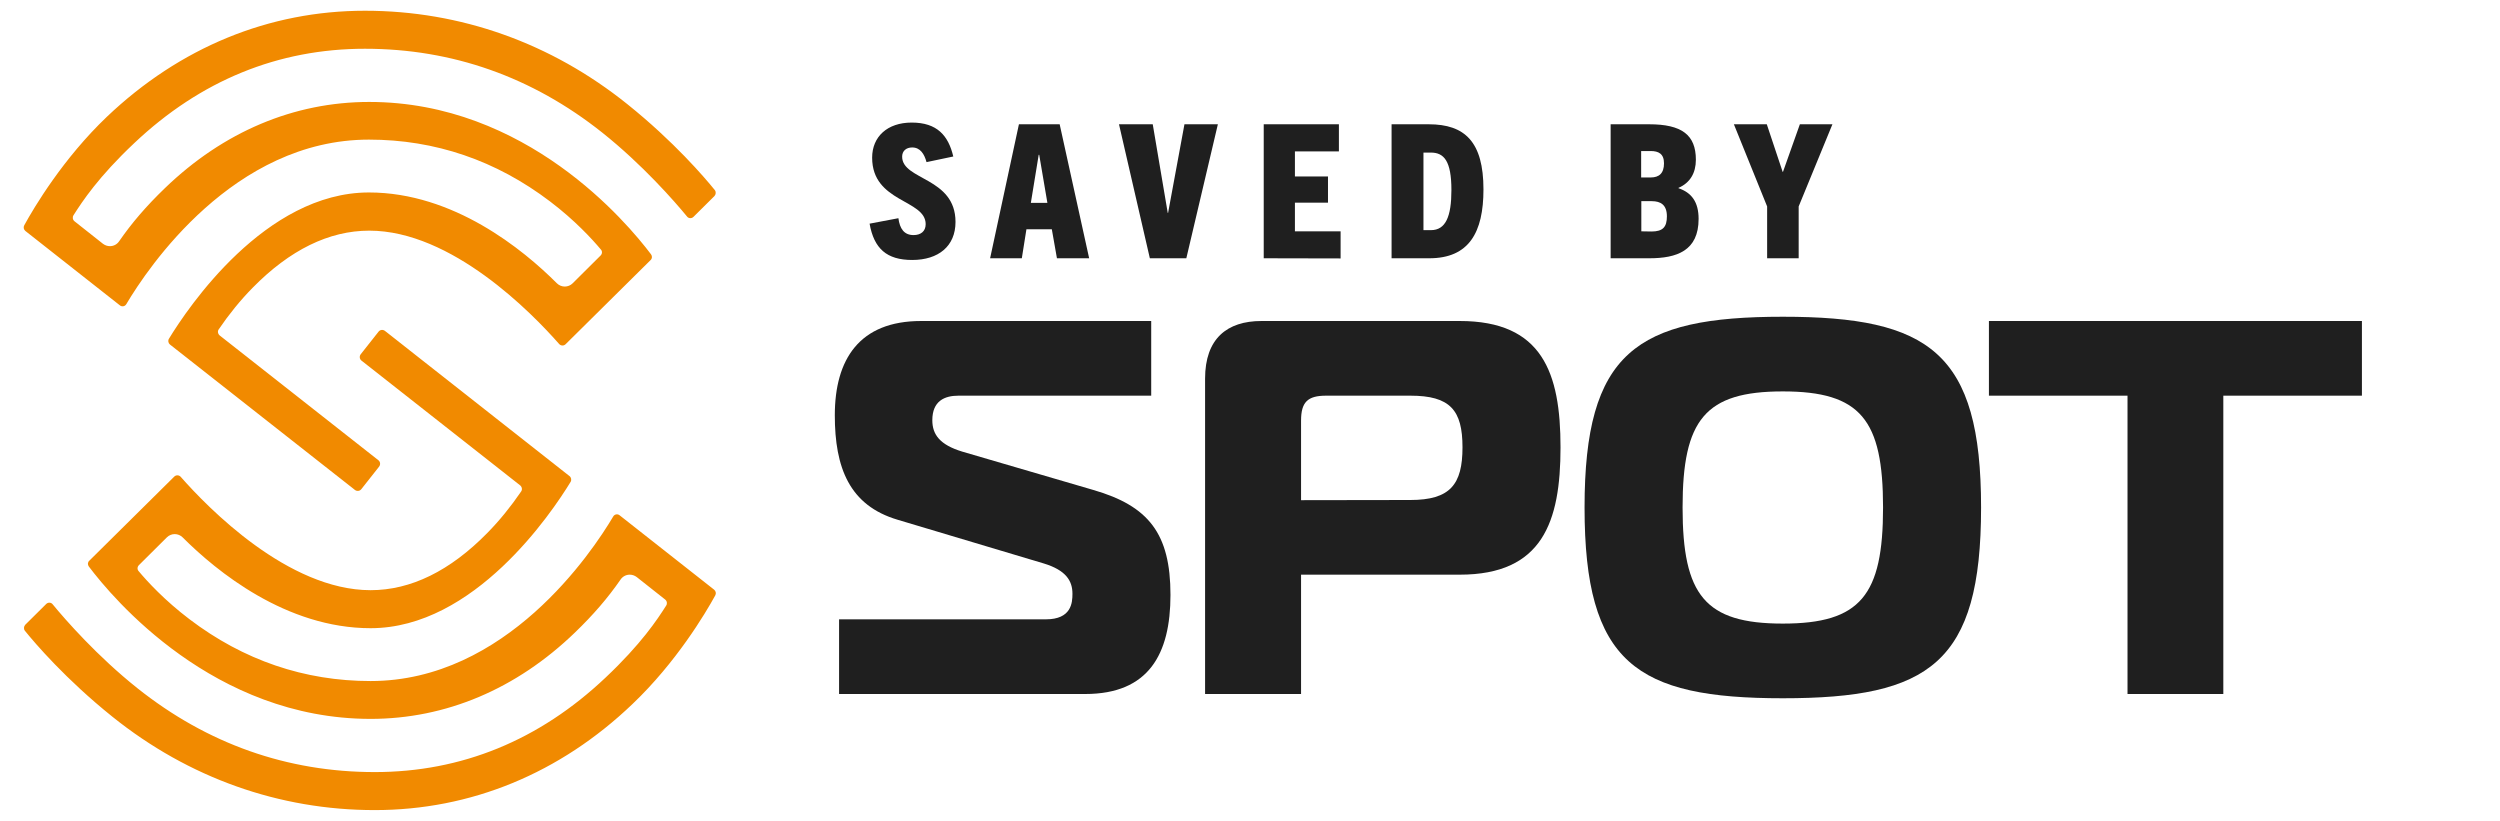
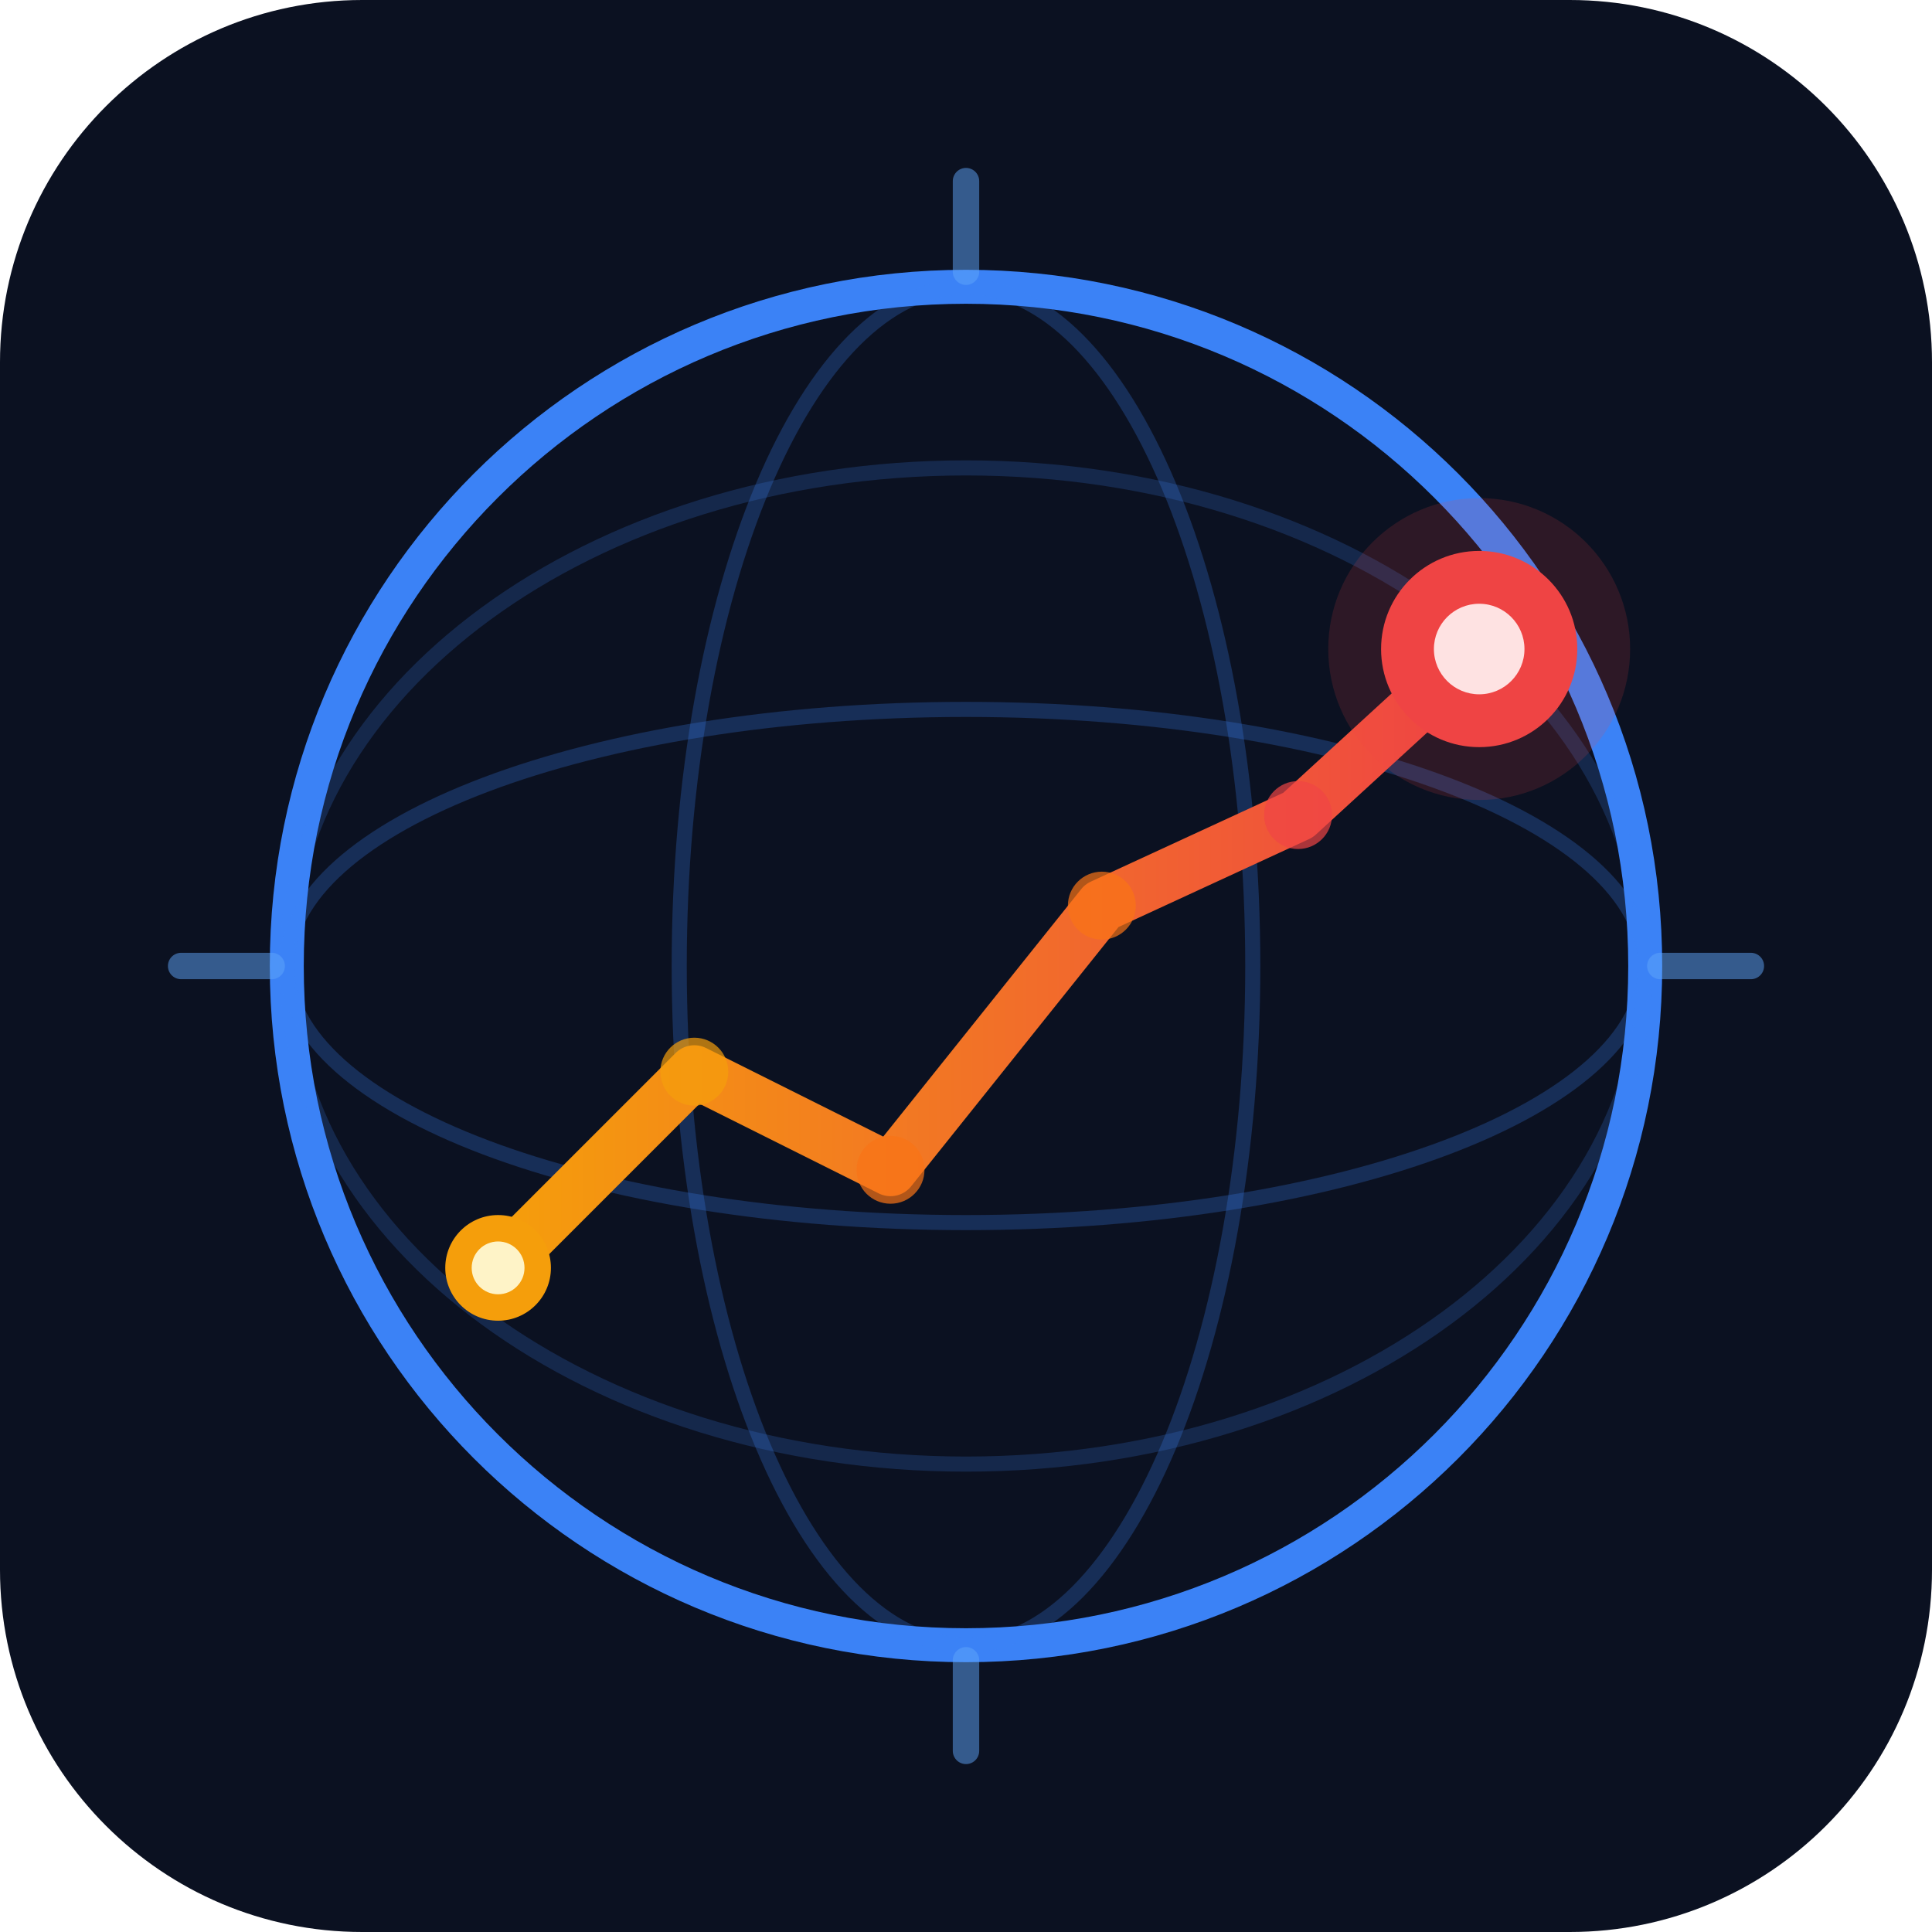
- <svg xmlns="http://www.w3.org/2000/svg" version="1.1" id="Layer_1" x="0px" y="0px" viewBox="0 0 1466.5 481.4" style="enable-background:new 0 0 1466.5 481.4;" xml:space="preserve">
-   <style type="text/css">
- 	.st0{fill:#F18A00;}
- 	.st1{fill:#1F1F1F;}
- </style>
-   <g id="Layer_3">
- </g>
-   <g id="Layer_8">
- </g>
-   <g id="Layer_9">
- </g>
-   <g id="Layer_7">
- </g>
-   <g id="Layer_6">
- </g>
-   <g id="Layer_4">
- </g>
-   <g>
-     <g>
-       <path class="st0" d="M99.7,202.1c-1-0.8-1.3-2.3-0.6-3.4c11.1-18.2,56.5-85.8,117.3-85.8c49.6,0,90.4,33.4,110.3,53.3    c1.2,1.2,2.9,1.9,4.6,1.9c1.7,0,3.4-0.7,4.6-1.9l16.4-16.3c1-1,1.1-2.5,0.2-3.5c-5.1-6.1-15.3-17.2-29.8-28.2    C291,94.1,255.2,81.9,216.4,81.9c-79.4,0-129.8,75.4-142.3,96.5c-0.8,1.4-2.6,1.7-3.8,0.7l-55.4-43.6c-1-0.8-1.3-2.2-0.7-3.3    c5.9-10.8,23-39.4,48.5-63.7c42.8-40.7,95.1-62.2,151.4-62.2c56,0,109.2,18.9,153.9,54.8c27.3,21.9,45.5,43.2,51.3,50.4    c0.8,1,0.7,2.5-0.2,3.5l-12.3,12.2c-1.1,1.1-2.9,1-3.8-0.2c-7.3-8.9-26.2-30.5-49.7-49.2c-41.1-32.7-88-49.2-139.2-49.2    c-50.9,0-96.5,18.6-135.4,55.4c-20.9,19.7-30.4,34.1-35.6,42.3c-0.7,1.1-0.5,2.6,0.6,3.5L60.4,143c1.2,0.9,2.6,1.4,4.1,1.4    c2.2,0,4.2-1.1,5.4-2.9c7.4-10.7,15.9-20.6,26.8-31.1c34.3-33.1,75.7-50.6,119.9-50.6c92,0,151.2,70.7,165.3,89.4    c0.8,1.1,0.7,2.5-0.3,3.4l-49.8,49.3c-1.1,1.1-2.8,1-3.8-0.1c-15.9-18.1-63-66.5-111.4-66.5c-23.6,0-46.6,11.3-68.4,33.5    c-7.2,7.3-13.9,15.6-19.9,24.4c-0.8,1.1-0.5,2.7,0.6,3.6L222,270c1.1,0.9,1.3,2.5,0.4,3.7L211.9,287c-0.9,1.1-2.5,1.3-3.7,0.4    L99.7,202.1z" />
-       <path class="st0" d="M219.8,475.2c-56,0-109.2-18.9-153.9-54.8c-27.3-21.9-45.5-43.2-51.3-50.4c-0.8-1-0.7-2.5,0.2-3.5l12.3-12.2    c1.1-1.1,2.9-1,3.8,0.2c7.3,8.9,26.2,30.5,49.7,49.2c41.1,32.7,88,49.2,139.2,49.2c50.9,0,96.5-18.6,135.4-55.4    c20.9-19.7,30.4-34.1,35.6-42.3c0.7-1.1,0.5-2.6-0.6-3.5l-16.7-13.2c-1.2-0.9-2.6-1.4-4.1-1.4c-2.2,0-4.2,1.1-5.4,2.9    c-7.4,10.7-15.9,20.6-26.8,31.1c-34.3,33.1-75.7,50.6-119.8,50.6c-92,0-151.2-70.7-165.3-89.4c-0.8-1.1-0.7-2.5,0.3-3.4l49.8-49.3    c1.1-1.1,2.8-1,3.8,0.1c15.9,18.1,63,66.5,111.4,66.5c23.6,0,46.6-11.3,68.4-33.5c7.2-7.3,13.9-15.6,19.9-24.4    c0.8-1.1,0.5-2.7-0.6-3.6L212,211.5c-1.1-0.9-1.3-2.5-0.4-3.7l10.5-13.3c0.9-1.1,2.5-1.3,3.7-0.4l108.3,85.2    c1,0.8,1.3,2.3,0.6,3.4c-11.1,18.2-56.5,85.8-117.3,85.8c-49.6,0-90.4-33.4-110.3-53.3c-1.2-1.2-2.9-1.9-4.6-1.9s-3.4,0.7-4.6,1.9    l-16.4,16.3c-1,1-1.1,2.5-0.2,3.5c5.1,6.1,15.3,17.2,29.8,28.2c31.7,24.1,67.5,36.3,106.3,36.3c79.4,0,129.8-75.4,142.3-96.5    c0.8-1.4,2.6-1.7,3.8-0.7l55.4,43.6c1,0.8,1.3,2.2,0.7,3.3c-5.9,10.8-23,39.4-48.5,63.7C328.5,453.7,276.1,475.2,219.8,475.2z" />
-     </g>
-     <g>
-       <g>
-         <g>
-           <path class="st1" d="M543.5,95.1c-1.3-4.8-3.7-8.6-8.4-8.6c-3.6,0-5.9,2.1-5.9,5.4c0,13.9,31.3,12,31.3,38.3      c0,14.2-10,22.3-25.4,22.3c-15,0-22.4-6.7-25-21.3L527,128c0.8,6.1,3.3,9.9,8.9,9.9c4.1,0,7.1-2.1,7.1-6.4      c0-14.6-31.4-12.6-31.4-39c0-12.3,8.9-20.6,23.2-20.6c14.9,0,21.5,7.6,24.4,19.9L543.5,95.1z" />
-           <path class="st1" d="M620,151.5l-3-17h-14.9l-2.7,17h-18.6l16.9-78.6h23.9l17.3,78.6H620z M604.7,119h9.7l-4.8-28.2h-0.3      L604.7,119z" />
-           <path class="st1" d="M674.5,151.5l-18.1-78.6h19.8l8.8,52h0.2l9.6-52h19.6l-18.5,78.6H674.5z" />
-           <path class="st1" d="M741.3,151.5V72.9h44.1v15.9h-25.8v14.7H779v15.4h-19.4v16.8h26.8v15.9L741.3,151.5L741.3,151.5z" />
-           <path class="st1" d="M816.3,151.5V72.9h21.8c21.2,0,32.1,10.3,32.1,38.2c0,25.3-8.5,40.4-31.8,40.4H816.3z M839.4,135      c8.6,0,12-7.9,12-23.5c0-17.2-4.4-22-12.1-22H835V135H839.4z" />
-           <path class="st1" d="M944.8,151.5V72.9h22.6c19.1,0,27.4,6.2,27.4,20.8c0,7.9-3.5,13.6-10.2,16.5v0.2c7.7,2.6,11.8,8.1,11.8,18      c0,18.8-12.9,23.1-28.9,23.1H944.8z M968.3,104.1c4.9,0,7.8-2.4,7.8-8.3c0-5.6-3.2-7.2-7.8-7.2h-5.6v15.5H968.3z M968.8,135.8      c6.7,0,9-2.7,9-8.9c0-6.7-3.6-8.9-8.9-8.9h-6.1v17.7L968.8,135.8L968.8,135.8z" />
-           <path class="st1" d="M1036.6,151.5v-30.4l-19.5-48.2h19.3l9.3,27.9h0.2l9.9-27.9h19.1l-19.8,48.2v30.4H1036.6z" />
-         </g>
-         <g>
-           <path class="st1" d="M492.2,363.3h121.3c15,0,15.6-9.7,15.6-15c0-7.5-3.7-13.8-16.9-17.8l-85.6-25.6      c-28.4-8.4-36.9-30.6-36.9-61.3c0-32.8,14.4-55.3,50.6-55.3h135v43.8H562.2c-8.1,0-15.3,3.1-15.3,14.4c0,8.4,4.4,14.4,17.5,18.4      l76.9,22.5c32.5,9.4,45.3,25.6,45.3,61.6c0,34.7-12.8,58.1-50,58.1H492.2V363.3z" />
-           <path class="st1" d="M706.9,407.1v-185c0-23.4,12.8-33.8,33.1-33.8h116.3c48.4,0,59.1,30.3,59.1,74.1s-10.6,74.7-59.1,74.7      h-93.1v70H706.9z M827.3,293.3c23.4,0,30.6-9.1,30.6-30.9s-7.2-30.3-30.6-30.3h-49.4c-10.9,0-14.7,3.8-14.7,14.7v46.6      L827.3,293.3L827.3,293.3z" />
-           <path class="st1" d="M1162.1,297.7c0,91.3-30.3,111.9-116.3,111.9S929.5,389,929.5,297.7c0-91,30.3-111.9,116.3-111.9      C1131.7,185.8,1162.1,206.7,1162.1,297.7z M1045.8,365.8c45.6,0,58.8-16.6,58.8-68.1s-13.1-68.1-58.8-68.1      c-45.6,0-58.8,16.6-58.8,68.1S1000.2,365.8,1045.8,365.8z" />
-           <path class="st1" d="M1248,407.1v-175h-81.3v-43.8h218.8v43.8h-81.3v175H1248z" />
-         </g>
-       </g>
-     </g>
-   </g>
+ <svg xmlns="http://www.w3.org/2000/svg" viewBox="0 0 256 256" width="256" height="256">
+   <defs>
+     <linearGradient id="trackGrad3c" x1="0%" y1="0%" x2="100%" y2="0%">
+       <stop offset="0%" style="stop-color:#F59E0B" />
+       <stop offset="100%" style="stop-color:#EF4444" />
+     </linearGradient>
+   </defs>
+   <rect width="256" height="256" rx="48" fill="#0B1121" />
+   <circle cx="128" cy="128" r="90" fill="none" stroke="#3B82F6" stroke-width="4.5" />
+   <ellipse cx="128" cy="128" rx="90" ry="34" fill="none" stroke="#3B82F6" stroke-width="2" opacity="0.25" />
+   <ellipse cx="128" cy="128" rx="90" ry="66" fill="none" stroke="#3B82F6" stroke-width="2" opacity="0.2" />
+   <ellipse cx="128" cy="128" rx="38" ry="90" fill="none" stroke="#3B82F6" stroke-width="2" opacity="0.25" />
+   <line x1="128" y1="24" x2="128" y2="36" stroke="#60A5FA" stroke-width="3.5" stroke-linecap="round" opacity="0.5" />
+   <line x1="128" y1="220" x2="128" y2="232" stroke="#60A5FA" stroke-width="3.5" stroke-linecap="round" opacity="0.5" />
+   <line x1="24" y1="128" x2="36" y2="128" stroke="#60A5FA" stroke-width="3.5" stroke-linecap="round" opacity="0.5" />
+   <line x1="220" y1="128" x2="232" y2="128" stroke="#60A5FA" stroke-width="3.5" stroke-linecap="round" opacity="0.5" />
+   <path d="M66 168 L92 142 L118 155 L146 120 L172 108 L196 86" fill="none" stroke="url(#trackGrad3c)" stroke-width="7" stroke-linecap="round" stroke-linejoin="round" />
+   <circle cx="66" cy="168" r="7" fill="#F59E0B" />
+   <circle cx="66" cy="168" r="3.5" fill="#FEF3C7" />
+   <circle cx="92" cy="142" r="4.5" fill="#F59E0B" opacity="0.7" />
+   <circle cx="118" cy="155" r="4.5" fill="#F97316" opacity="0.7" />
+   <circle cx="146" cy="120" r="4.5" fill="#F97316" opacity="0.7" />
+   <circle cx="172" cy="108" r="4.5" fill="#EF4444" opacity="0.7" />
+   <circle cx="196" cy="86" r="20" fill="#EF4444" opacity="0.15" />
+   <circle cx="196" cy="86" r="13" fill="#EF4444" />
+   <circle cx="196" cy="86" r="6" fill="#FEE2E2" />
</svg>
